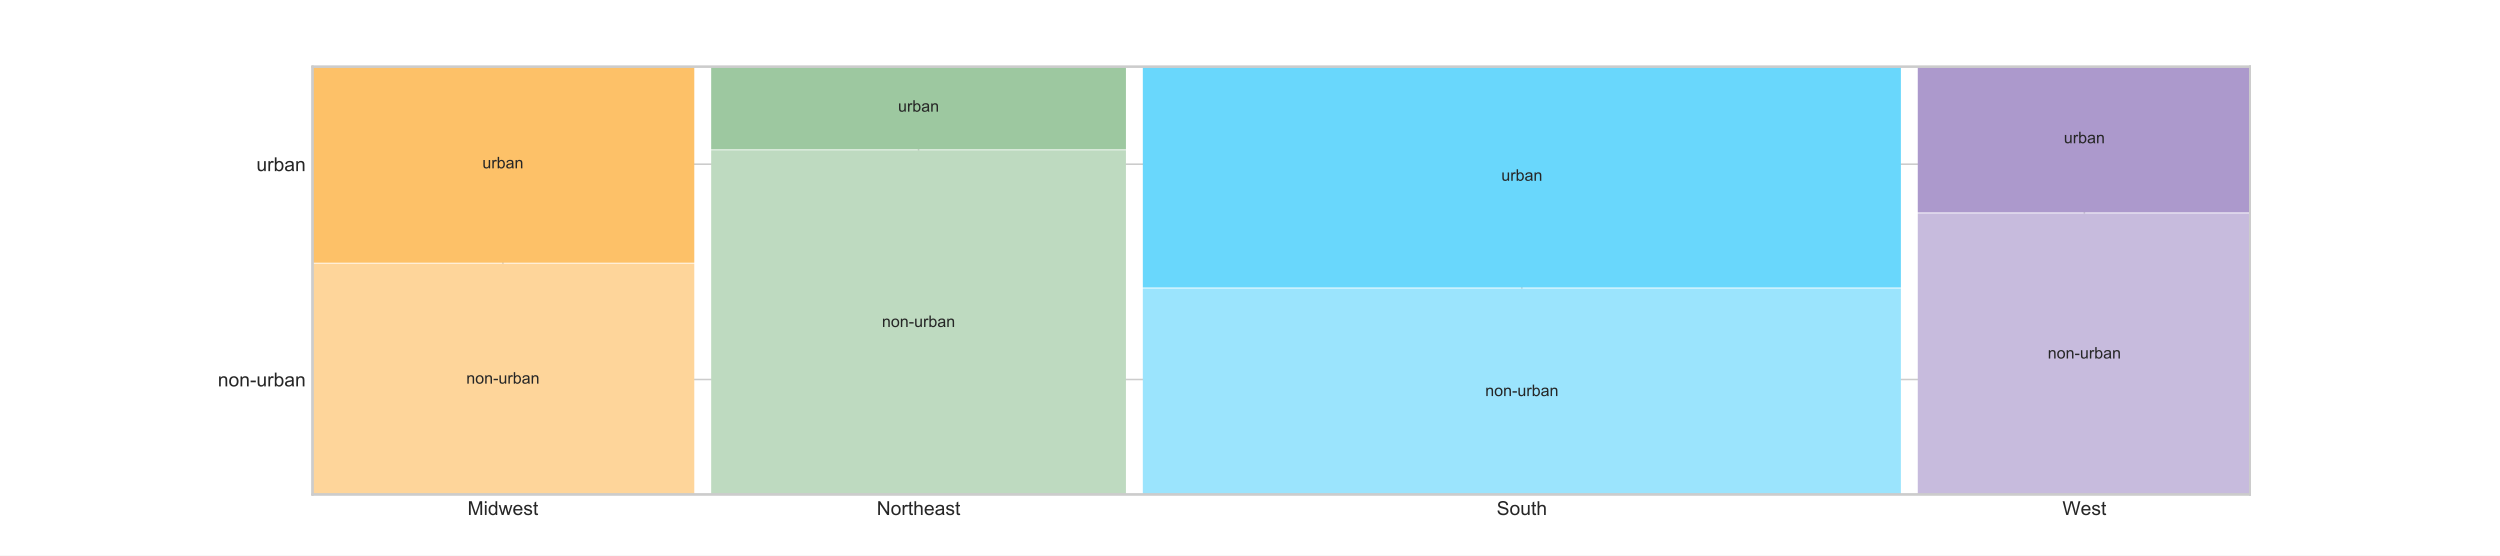
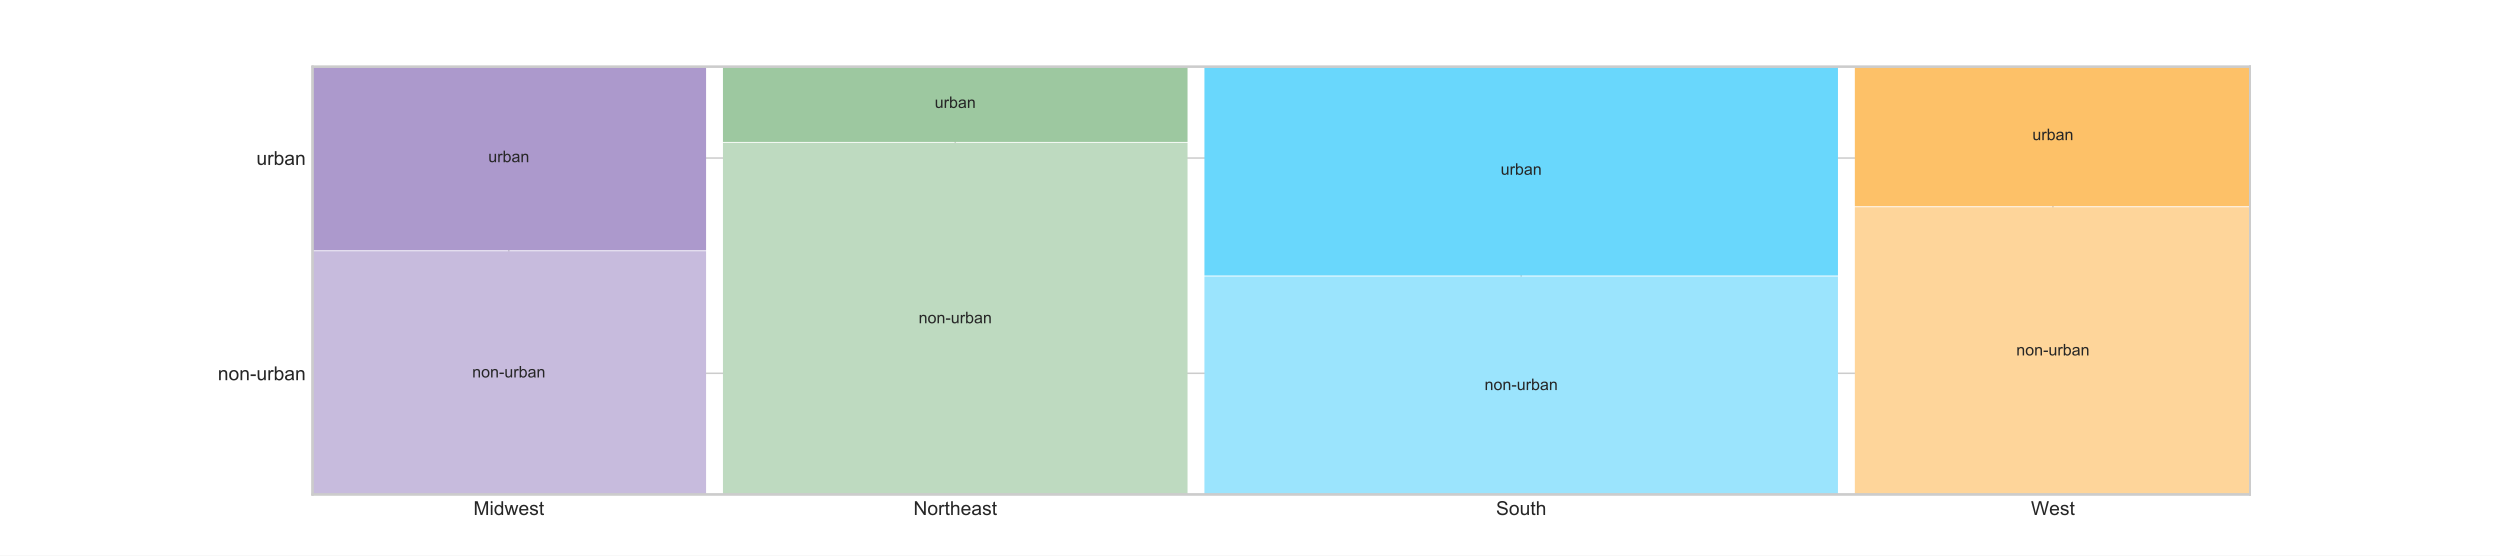
<svg xmlns="http://www.w3.org/2000/svg" xmlns:xlink="http://www.w3.org/1999/xlink" height="288pt" version="1.1" viewBox="0 0 1296 288" width="1296pt">
  <defs>
    <style type="text/css">
- *{stroke-linecap:butt;stroke-linejoin:round;white-space:pre;}
+ *{stroke-linecap:butt;stroke-linejoin:round;}
  </style>
  </defs>
  <g id="figure_1">
    <g id="patch_1">
      <path d="M 0 288  L 1296 288  L 1296 0  L 0 0  z " style="fill:#ffffff;" />
    </g>
    <g id="axes_1">
      <g id="patch_2">
        <path d="M 162 256.32  L 1166.4 256.32  L 1166.4 34.56  L 162 34.56  z " style="fill:#ffffff;" />
      </g>
      <g id="matplotlib.axis_1">
        <g id="xtick_1">
          <g id="line2d_1">
-             <path clip-path="url(#p02ec2f08fc)" d="M 260.708 256.32  L 260.708 34.56  " style="fill:none;stroke:#cccccc;stroke-linecap:round;stroke-width:0.8;" />
+             <path clip-path="url(#p0682a40728)" d="M 263.764 256.32  L 263.764 34.56  " style="fill:none;stroke:#cccccc;stroke-linecap:round;stroke-width:0.8;" />
          </g>
          <g id="line2d_2" />
          <g id="text_1">
            <defs>
              <path d="M 7.422 0  L 7.422 71.578  L 21.688 71.578  L 38.625 20.906  Q 40.969 13.812 42.047 10.297  Q 43.266 14.203 45.844 21.781  L 62.984 71.578  L 75.734 71.578  L 75.734 0  L 66.609 0  L 66.609 59.906  L 45.797 0  L 37.25 0  L 16.547 60.938  L 16.547 0  z " id="ArialMT-77" />
              <path d="M 6.641 61.469  L 6.641 71.578  L 15.438 71.578  L 15.438 61.469  z M 6.641 0  L 6.641 51.859  L 15.438 51.859  L 15.438 0  z " id="ArialMT-105" />
              <path d="M 40.234 0  L 40.234 6.547  Q 35.297 -1.172 25.734 -1.172  Q 19.531 -1.172 14.328 2.25  Q 9.125 5.672 6.266 11.797  Q 3.422 17.922 3.422 25.875  Q 3.422 33.641 6 39.969  Q 8.594 46.297 13.766 49.656  Q 18.953 53.031 25.344 53.031  Q 30.031 53.031 33.688 51.047  Q 37.359 49.078 39.656 45.906  L 39.656 71.578  L 48.391 71.578  L 48.391 0  z M 12.453 25.875  Q 12.453 15.922 16.641 10.984  Q 20.844 6.062 26.562 6.062  Q 32.328 6.062 36.344 10.766  Q 40.375 15.484 40.375 25.141  Q 40.375 35.797 36.266 40.766  Q 32.172 45.75 26.172 45.75  Q 20.312 45.75 16.375 40.969  Q 12.453 36.188 12.453 25.875  z " id="ArialMT-100" />
              <path d="M 16.156 0  L 0.297 51.859  L 9.375 51.859  L 17.625 21.922  L 20.703 10.797  Q 20.906 11.625 23.391 21.484  L 31.641 51.859  L 40.672 51.859  L 48.438 21.781  L 51.031 11.859  L 54 21.875  L 62.891 51.859  L 71.438 51.859  L 55.219 0  L 46.094 0  L 37.844 31.062  L 35.844 39.891  L 25.344 0  z " id="ArialMT-119" />
              <path d="M 42.094 16.703  L 51.172 15.578  Q 49.031 7.625 43.219 3.219  Q 37.406 -1.172 28.375 -1.172  Q 17 -1.172 10.328 5.828  Q 3.656 12.844 3.656 25.484  Q 3.656 38.578 10.391 45.797  Q 17.141 53.031 27.875 53.031  Q 38.281 53.031 44.875 45.953  Q 51.469 38.875 51.469 26.031  Q 51.469 25.25 51.422 23.688  L 12.75 23.688  Q 13.234 15.141 17.578 10.594  Q 21.922 6.062 28.422 6.062  Q 33.25 6.062 36.672 8.594  Q 40.094 11.141 42.094 16.703  z M 13.234 30.906  L 42.188 30.906  Q 41.609 37.453 38.875 40.719  Q 34.672 45.797 27.984 45.797  Q 21.922 45.797 17.797 41.75  Q 13.672 37.703 13.234 30.906  z " id="ArialMT-101" />
              <path d="M 3.078 15.484  L 11.766 16.844  Q 12.5 11.625 15.844 8.844  Q 19.188 6.062 25.203 6.062  Q 31.25 6.062 34.172 8.516  Q 37.109 10.984 37.109 14.312  Q 37.109 17.281 34.516 19  Q 32.719 20.172 25.531 21.969  Q 15.875 24.422 12.141 26.203  Q 8.406 27.984 6.469 31.125  Q 4.547 34.281 4.547 38.094  Q 4.547 41.547 6.125 44.5  Q 7.719 47.469 10.453 49.422  Q 12.5 50.922 16.031 51.969  Q 19.578 53.031 23.641 53.031  Q 29.734 53.031 34.344 51.266  Q 38.969 49.516 41.156 46.5  Q 43.359 43.5 44.188 38.484  L 35.594 37.312  Q 35.016 41.312 32.203 43.547  Q 29.391 45.797 24.266 45.797  Q 18.219 45.797 15.625 43.797  Q 13.031 41.797 13.031 39.109  Q 13.031 37.406 14.109 36.031  Q 15.188 34.625 17.484 33.688  Q 18.797 33.203 25.25 31.453  Q 34.578 28.953 38.25 27.359  Q 41.938 25.781 44.031 22.75  Q 46.141 19.734 46.141 15.234  Q 46.141 10.844 43.578 6.953  Q 41.016 3.078 36.172 0.953  Q 31.344 -1.172 25.25 -1.172  Q 15.141 -1.172 9.844 3.031  Q 4.547 7.234 3.078 15.484  z " id="ArialMT-115" />
              <path d="M 25.781 7.859  L 27.047 0.094  Q 23.344 -0.688 20.406 -0.688  Q 15.625 -0.688 12.984 0.828  Q 10.359 2.344 9.281 4.812  Q 8.203 7.281 8.203 15.188  L 8.203 45.016  L 1.766 45.016  L 1.766 51.859  L 8.203 51.859  L 8.203 64.703  L 16.938 69.969  L 16.938 51.859  L 25.781 51.859  L 25.781 45.016  L 16.938 45.016  L 16.938 14.703  Q 16.938 10.938 17.406 9.859  Q 17.875 8.797 18.922 8.156  Q 19.969 7.516 21.922 7.516  Q 23.391 7.516 25.781 7.859  z " id="ArialMT-116" />
            </defs>
-             <g style="fill:#262626;" transform="translate(242.3708 266.9778)scale(0.1 -0.1)">
+             <g style="fill:#262626;" transform="translate(245.4271 266.9778)scale(0.1 -0.1)">
              <use xlink:href="#ArialMT-77" />
              <use x="83.301" xlink:href="#ArialMT-105" />
              <use x="105.518" xlink:href="#ArialMT-100" />
              <use x="161.133" xlink:href="#ArialMT-119" />
              <use x="233.35" xlink:href="#ArialMT-101" />
              <use x="288.965" xlink:href="#ArialMT-115" />
              <use x="338.965" xlink:href="#ArialMT-116" />
            </g>
          </g>
        </g>
        <g id="xtick_2">
          <g id="line2d_3">
-             <path clip-path="url(#p02ec2f08fc)" d="M 476.177 256.32  L 476.177 34.56  " style="fill:none;stroke:#cccccc;stroke-linecap:round;stroke-width:0.8;" />
+             <path clip-path="url(#p0682a40728)" d="M 495.2 256.32  L 495.2 34.56  " style="fill:none;stroke:#cccccc;stroke-linecap:round;stroke-width:0.8;" />
          </g>
          <g id="line2d_4" />
          <g id="text_2">
            <defs>
              <path d="M 7.625 0  L 7.625 71.578  L 17.328 71.578  L 54.938 15.375  L 54.938 71.578  L 64.016 71.578  L 64.016 0  L 54.297 0  L 16.703 56.25  L 16.703 0  z " id="ArialMT-78" />
              <path d="M 3.328 25.922  Q 3.328 40.328 11.328 47.266  Q 18.016 53.031 27.641 53.031  Q 38.328 53.031 45.109 46.016  Q 51.906 39.016 51.906 26.656  Q 51.906 16.656 48.906 10.906  Q 45.906 5.172 40.156 2  Q 34.422 -1.172 27.641 -1.172  Q 16.75 -1.172 10.031 5.812  Q 3.328 12.797 3.328 25.922  z M 12.359 25.922  Q 12.359 15.969 16.703 11.016  Q 21.047 6.062 27.641 6.062  Q 34.188 6.062 38.531 11.031  Q 42.875 16.016 42.875 26.219  Q 42.875 35.844 38.5 40.797  Q 34.125 45.75 27.641 45.75  Q 21.047 45.75 16.703 40.812  Q 12.359 35.891 12.359 25.922  z " id="ArialMT-111" />
              <path d="M 6.5 0  L 6.5 51.859  L 14.406 51.859  L 14.406 44  Q 17.438 49.516 20 51.266  Q 22.562 53.031 25.641 53.031  Q 30.078 53.031 34.672 50.203  L 31.641 42.047  Q 28.422 43.953 25.203 43.953  Q 22.312 43.953 20.016 42.219  Q 17.719 40.484 16.75 37.406  Q 15.281 32.719 15.281 27.156  L 15.281 0  z " id="ArialMT-114" />
              <path d="M 6.594 0  L 6.594 71.578  L 15.375 71.578  L 15.375 45.906  Q 21.531 53.031 30.906 53.031  Q 36.672 53.031 40.922 50.75  Q 45.172 48.484 47 44.484  Q 48.828 40.484 48.828 32.859  L 48.828 0  L 40.047 0  L 40.047 32.859  Q 40.047 39.453 37.188 42.453  Q 34.328 45.453 29.109 45.453  Q 25.203 45.453 21.75 43.422  Q 18.312 41.406 16.844 37.938  Q 15.375 34.469 15.375 28.375  L 15.375 0  z " id="ArialMT-104" />
              <path d="M 40.438 6.391  Q 35.547 2.25 31.031 0.531  Q 26.516 -1.172 21.344 -1.172  Q 12.797 -1.172 8.203 3  Q 3.609 7.172 3.609 13.672  Q 3.609 17.484 5.344 20.625  Q 7.078 23.781 9.891 25.688  Q 12.703 27.594 16.219 28.562  Q 18.797 29.25 24.031 29.891  Q 34.672 31.156 39.703 32.906  Q 39.75 34.719 39.75 35.203  Q 39.75 40.578 37.25 42.781  Q 33.891 45.75 27.25 45.75  Q 21.047 45.75 18.094 43.578  Q 15.141 41.406 13.719 35.891  L 5.125 37.062  Q 6.297 42.578 8.984 45.969  Q 11.672 49.359 16.75 51.188  Q 21.828 53.031 28.516 53.031  Q 35.156 53.031 39.297 51.469  Q 43.453 49.906 45.406 47.531  Q 47.359 45.172 48.141 41.547  Q 48.578 39.312 48.578 33.453  L 48.578 21.734  Q 48.578 9.469 49.141 6.219  Q 49.703 2.984 51.375 0  L 42.188 0  Q 40.828 2.734 40.438 6.391  z M 39.703 26.031  Q 34.906 24.078 25.344 22.703  Q 19.922 21.922 17.672 20.938  Q 15.438 19.969 14.203 18.094  Q 12.984 16.219 12.984 13.922  Q 12.984 10.406 15.641 8.062  Q 18.312 5.719 23.438 5.719  Q 28.516 5.719 32.469 7.938  Q 36.422 10.156 38.281 14.016  Q 39.703 17 39.703 22.797  z " id="ArialMT-97" />
            </defs>
-             <g style="fill:#262626;" transform="translate(454.5015 266.9778)scale(0.1 -0.1)">
+             <g style="fill:#262626;" transform="translate(473.5242 266.9778)scale(0.1 -0.1)">
              <use xlink:href="#ArialMT-78" />
              <use x="72.217" xlink:href="#ArialMT-111" />
              <use x="127.832" xlink:href="#ArialMT-114" />
              <use x="161.133" xlink:href="#ArialMT-116" />
              <use x="188.916" xlink:href="#ArialMT-104" />
              <use x="244.531" xlink:href="#ArialMT-101" />
              <use x="300.146" xlink:href="#ArialMT-97" />
              <use x="355.762" xlink:href="#ArialMT-115" />
              <use x="405.762" xlink:href="#ArialMT-116" />
            </g>
          </g>
        </g>
        <g id="xtick_3">
          <g id="line2d_5">
-             <path clip-path="url(#p02ec2f08fc)" d="M 788.931 256.32  L 788.931 34.56  " style="fill:none;stroke:#cccccc;stroke-linecap:round;stroke-width:0.8;" />
+             <path clip-path="url(#p0682a40728)" d="M 788.586 256.32  L 788.586 34.56  " style="fill:none;stroke:#cccccc;stroke-linecap:round;stroke-width:0.8;" />
          </g>
          <g id="line2d_6" />
          <g id="text_3">
            <defs>
              <path d="M 4.5 23  L 13.422 23.781  Q 14.062 18.406 16.375 14.969  Q 18.703 11.531 23.578 9.406  Q 28.469 7.281 34.578 7.281  Q 39.984 7.281 44.141 8.891  Q 48.297 10.5 50.312 13.297  Q 52.344 16.109 52.344 19.438  Q 52.344 22.797 50.391 25.312  Q 48.438 27.828 43.953 29.547  Q 41.062 30.672 31.203 33.031  Q 21.344 35.406 17.391 37.5  Q 12.25 40.188 9.734 44.156  Q 7.234 48.141 7.234 53.078  Q 7.234 58.5 10.297 63.203  Q 13.375 67.922 19.281 70.359  Q 25.203 72.797 32.422 72.797  Q 40.375 72.797 46.453 70.234  Q 52.547 67.672 55.812 62.688  Q 59.078 57.719 59.328 51.422  L 50.25 50.734  Q 49.516 57.516 45.281 60.984  Q 41.062 64.453 32.812 64.453  Q 24.219 64.453 20.281 61.297  Q 16.359 58.156 16.359 53.719  Q 16.359 49.859 19.141 47.359  Q 21.875 44.875 33.422 42.266  Q 44.969 39.656 49.266 37.703  Q 55.516 34.812 58.484 30.391  Q 61.469 25.984 61.469 20.219  Q 61.469 14.5 58.203 9.438  Q 54.938 4.391 48.797 1.578  Q 42.672 -1.219 35.016 -1.219  Q 25.297 -1.219 18.719 1.609  Q 12.156 4.438 8.422 10.125  Q 4.688 15.828 4.5 23  z " id="ArialMT-83" />
              <path d="M 40.578 0  L 40.578 7.625  Q 34.516 -1.172 24.125 -1.172  Q 19.531 -1.172 15.547 0.578  Q 11.578 2.344 9.641 5  Q 7.719 7.672 6.938 11.531  Q 6.391 14.109 6.391 19.734  L 6.391 51.859  L 15.188 51.859  L 15.188 23.094  Q 15.188 16.219 15.719 13.812  Q 16.547 10.359 19.234 8.375  Q 21.922 6.391 25.875 6.391  Q 29.828 6.391 33.297 8.422  Q 36.766 10.453 38.203 13.938  Q 39.656 17.438 39.656 24.078  L 39.656 51.859  L 48.438 51.859  L 48.438 0  z " id="ArialMT-117" />
            </defs>
-             <g style="fill:#262626;" transform="translate(775.8656 266.9778)scale(0.1 -0.1)">
+             <g style="fill:#262626;" transform="translate(775.5206 266.9778)scale(0.1 -0.1)">
              <use xlink:href="#ArialMT-83" />
              <use x="66.699" xlink:href="#ArialMT-111" />
              <use x="122.314" xlink:href="#ArialMT-117" />
              <use x="177.93" xlink:href="#ArialMT-116" />
              <use x="205.713" xlink:href="#ArialMT-104" />
            </g>
          </g>
        </g>
        <g id="xtick_4">
          <g id="line2d_7">
-             <path clip-path="url(#p02ec2f08fc)" d="M 1080.537 256.32  L 1080.537 34.56  " style="fill:none;stroke:#cccccc;stroke-linecap:round;stroke-width:0.8;" />
+             <path clip-path="url(#p0682a40728)" d="M 1064.226 256.32  L 1064.226 34.56  " style="fill:none;stroke:#cccccc;stroke-linecap:round;stroke-width:0.8;" />
          </g>
          <g id="line2d_8" />
          <g id="text_4">
            <defs>
              <path d="M 20.219 0  L 1.219 71.578  L 10.938 71.578  L 21.828 24.656  Q 23.578 17.281 24.859 10.016  Q 27.594 21.484 28.078 23.25  L 41.703 71.578  L 53.125 71.578  L 63.375 35.359  Q 67.234 21.875 68.953 10.016  Q 70.312 16.797 72.516 25.594  L 83.734 71.578  L 93.266 71.578  L 73.641 0  L 64.5 0  L 49.422 54.547  Q 47.516 61.375 47.172 62.938  Q 46.047 58.016 45.062 54.547  L 29.891 0  z " id="ArialMT-87" />
            </defs>
-             <g style="fill:#262626;" transform="translate(1069.149 266.9778)scale(0.1 -0.1)">
+             <g style="fill:#262626;" transform="translate(1052.837 266.9778)scale(0.1 -0.1)">
              <use xlink:href="#ArialMT-87" />
              <use x="94.369" xlink:href="#ArialMT-101" />
              <use x="149.984" xlink:href="#ArialMT-115" />
              <use x="199.984" xlink:href="#ArialMT-116" />
            </g>
          </g>
        </g>
      </g>
      <g id="matplotlib.axis_2">
        <g id="ytick_1">
          <g id="line2d_9">
-             <path clip-path="url(#p02ec2f08fc)" d="M 162 196.737  L 1166.4 196.737  " style="fill:none;stroke:#cccccc;stroke-linecap:round;stroke-width:0.8;" />
+             <path clip-path="url(#p0682a40728)" d="M 162 193.528  L 1166.4 193.528  " style="fill:none;stroke:#cccccc;stroke-linecap:round;stroke-width:0.8;" />
          </g>
          <g id="line2d_10" />
          <g id="text_5">
            <defs>
              <path d="M 6.594 0  L 6.594 51.859  L 14.5 51.859  L 14.5 44.484  Q 20.219 53.031 31 53.031  Q 35.688 53.031 39.625 51.344  Q 43.562 49.656 45.516 46.922  Q 47.469 44.188 48.25 40.438  Q 48.734 37.984 48.734 31.891  L 48.734 0  L 39.938 0  L 39.938 31.547  Q 39.938 36.922 38.906 39.578  Q 37.891 42.234 35.281 43.812  Q 32.672 45.406 29.156 45.406  Q 23.531 45.406 19.453 41.844  Q 15.375 38.281 15.375 28.328  L 15.375 0  z " id="ArialMT-110" />
              <path d="M 3.172 21.484  L 3.172 30.328  L 30.172 30.328  L 30.172 21.484  z " id="ArialMT-45" />
              <path d="M 14.703 0  L 6.547 0  L 6.547 71.578  L 15.328 71.578  L 15.328 46.047  Q 20.906 53.031 29.547 53.031  Q 34.328 53.031 38.594 51.094  Q 42.875 49.172 45.625 45.672  Q 48.391 42.188 49.953 37.25  Q 51.516 32.328 51.516 26.703  Q 51.516 13.375 44.922 6.094  Q 38.328 -1.172 29.109 -1.172  Q 19.922 -1.172 14.703 6.5  z M 14.594 26.312  Q 14.594 17 17.141 12.844  Q 21.297 6.062 28.375 6.062  Q 34.125 6.062 38.328 11.062  Q 42.531 16.062 42.531 25.984  Q 42.531 36.141 38.5 40.969  Q 34.469 45.797 28.766 45.797  Q 23 45.797 18.797 40.797  Q 14.594 35.797 14.594 26.312  z " id="ArialMT-98" />
            </defs>
-             <g style="fill:#262626;" transform="translate(112.9141 200.3162)scale(0.1 -0.1)">
+             <g style="fill:#262626;" transform="translate(112.9141 197.1068)scale(0.1 -0.1)">
              <use xlink:href="#ArialMT-110" />
              <use x="55.615" xlink:href="#ArialMT-111" />
              <use x="111.23" xlink:href="#ArialMT-110" />
              <use x="166.846" xlink:href="#ArialMT-45" />
              <use x="200.146" xlink:href="#ArialMT-117" />
              <use x="255.762" xlink:href="#ArialMT-114" />
              <use x="289.062" xlink:href="#ArialMT-98" />
              <use x="344.678" xlink:href="#ArialMT-97" />
              <use x="400.293" xlink:href="#ArialMT-110" />
            </g>
          </g>
        </g>
        <g id="ytick_2">
          <g id="line2d_11">
-             <path clip-path="url(#p02ec2f08fc)" d="M 162 85.123  L 1166.4 85.123  " style="fill:none;stroke:#cccccc;stroke-linecap:round;stroke-width:0.8;" />
+             <path clip-path="url(#p0682a40728)" d="M 162 81.914  L 1166.4 81.914  " style="fill:none;stroke:#cccccc;stroke-linecap:round;stroke-width:0.8;" />
          </g>
          <g id="line2d_12" />
          <g id="text_6">
-             <g style="fill:#262626;" transform="translate(132.9266 88.70193)scale(0.1 -0.1)">
+             <g style="fill:#262626;" transform="translate(132.9266 85.49251)scale(0.1 -0.1)">
              <use xlink:href="#ArialMT-117" />
              <use x="55.615" xlink:href="#ArialMT-114" />
              <use x="88.916" xlink:href="#ArialMT-98" />
              <use x="144.531" xlink:href="#ArialMT-97" />
              <use x="200.146" xlink:href="#ArialMT-110" />
            </g>
          </g>
        </g>
      </g>
      <g id="patch_3">
-         <path clip-path="url(#p02ec2f08fc)" d="M 162 256.32  L 359.415 256.32  L 359.415 137.155  L 162 137.155  z " style="fill:#fed59a;stroke:#fed59a;stroke-linejoin:miter;" />
+         <path clip-path="url(#p0682a40728)" d="M 162 256.32  L 365.528 256.32  L 365.528 130.736  L 162 130.736  z " style="fill:#c7bbdd;stroke:#c7bbdd;stroke-linejoin:miter;" />
      </g>
      <g id="patch_4">
-         <path clip-path="url(#p02ec2f08fc)" d="M 162 135.686  L 359.415 135.686  L 359.415 34.56  L 162 34.56  z " style="fill:#fdc168;stroke:#fdc168;stroke-linejoin:miter;" />
+         <path clip-path="url(#p0682a40728)" d="M 162 129.267  L 365.528 129.267  L 365.528 34.56  L 162 34.56  z " style="fill:#ac99cc;stroke:#ac99cc;stroke-linejoin:miter;" />
      </g>
      <g id="patch_5">
-         <path clip-path="url(#p02ec2f08fc)" d="M 369.167 256.32  L 583.188 256.32  L 583.188 78.412  L 369.167 78.412  z " style="fill:#bedac0;stroke:#bedac0;stroke-linejoin:miter;" />
+         <path clip-path="url(#p0682a40728)" d="M 375.279 256.32  L 615.121 256.32  L 615.121 74.531  L 375.279 74.531  z " style="fill:#bedac0;stroke:#bedac0;stroke-linejoin:miter;" />
      </g>
      <g id="patch_6">
-         <path clip-path="url(#p02ec2f08fc)" d="M 369.167 76.944  L 583.188 76.944  L 583.188 34.56  L 369.167 34.56  z " style="fill:#9dc8a0;stroke:#9dc8a0;stroke-linejoin:miter;" />
+         <path clip-path="url(#p0682a40728)" d="M 375.279 73.062  L 615.121 73.062  L 615.121 34.56  L 375.279 34.56  z " style="fill:#9dc8a0;stroke:#9dc8a0;stroke-linejoin:miter;" />
      </g>
      <g id="patch_7">
-         <path clip-path="url(#p02ec2f08fc)" d="M 592.94 256.32  L 984.923 256.32  L 984.923 150.041  L 592.94 150.041  z " style="fill:#9be4fd;stroke:#9be4fd;stroke-linejoin:miter;" />
+         <path clip-path="url(#p0682a40728)" d="M 624.872 256.32  L 952.3 256.32  L 952.3 143.804  L 624.872 143.804  z " style="fill:#9be4fd;stroke:#9be4fd;stroke-linejoin:miter;" />
      </g>
      <g id="patch_8">
-         <path clip-path="url(#p02ec2f08fc)" d="M 592.94 148.572  L 984.923 148.572  L 984.923 34.56  L 592.94 34.56  z " style="fill:#69d7fc;stroke:#69d7fc;stroke-linejoin:miter;" />
+         <path clip-path="url(#p0682a40728)" d="M 624.872 142.335  L 952.3 142.335  L 952.3 34.56  L 624.872 34.56  z " style="fill:#69d7fc;stroke:#69d7fc;stroke-linejoin:miter;" />
      </g>
      <g id="patch_9">
-         <path clip-path="url(#p02ec2f08fc)" d="M 994.674 256.32  L 1166.4 256.32  L 1166.4 111.111  L 994.674 111.111  z " style="fill:#c7bbdd;stroke:#c7bbdd;stroke-linejoin:miter;" />
+         <path clip-path="url(#p0682a40728)" d="M 962.051 256.32  L 1166.4 256.32  L 1166.4 107.896  L 962.051 107.896  z " style="fill:#fed59a;stroke:#fed59a;stroke-linejoin:miter;" />
      </g>
      <g id="patch_10">
-         <path clip-path="url(#p02ec2f08fc)" d="M 994.674 109.643  L 1166.4 109.643  L 1166.4 34.56  L 994.674 34.56  z " style="fill:#ac99cc;stroke:#ac99cc;stroke-linejoin:miter;" />
+         <path clip-path="url(#p0682a40728)" d="M 962.051 106.428  L 1166.4 106.428  L 1166.4 34.56  L 962.051 34.56  z " style="fill:#fdc168;stroke:#fdc168;stroke-linejoin:miter;" />
      </g>
      <g id="patch_11">
        <path d="M 162 256.32  L 162 34.56  " style="fill:none;stroke:#cccccc;stroke-linecap:square;stroke-linejoin:miter;" />
      </g>
      <g id="patch_12">
        <path d="M 1166.4 256.32  L 1166.4 34.56  " style="fill:none;stroke:#cccccc;stroke-linecap:square;stroke-linejoin:miter;" />
      </g>
      <g id="patch_13">
        <path d="M 162 256.32  L 1166.4 256.32  " style="fill:none;stroke:#cccccc;stroke-linecap:square;stroke-linejoin:miter;" />
      </g>
      <g id="patch_14">
        <path d="M 162 34.56  L 1166.4 34.56  " style="fill:none;stroke:#cccccc;stroke-linecap:square;stroke-linejoin:miter;" />
      </g>
      <g id="text_7">
-         <g style="fill:#262626;" transform="translate(241.721 198.8908)scale(0.0833 -0.0833)">
+         <g style="fill:#262626;" transform="translate(244.7772 195.6813)scale(0.0833 -0.0833)">
          <use xlink:href="#ArialMT-110" />
          <use x="55.615" xlink:href="#ArialMT-111" />
          <use x="111.23" xlink:href="#ArialMT-110" />
          <use x="166.846" xlink:href="#ArialMT-45" />
          <use x="200.146" xlink:href="#ArialMT-117" />
          <use x="255.762" xlink:href="#ArialMT-114" />
          <use x="289.062" xlink:href="#ArialMT-98" />
          <use x="344.678" xlink:href="#ArialMT-97" />
          <use x="400.293" xlink:href="#ArialMT-110" />
        </g>
      </g>
      <g id="text_8">
-         <g style="fill:#262626;" transform="translate(250.0562 87.27645)scale(0.0833 -0.0833)">
+         <g style="fill:#262626;" transform="translate(253.1124 84.06704)scale(0.0833 -0.0833)">
          <use xlink:href="#ArialMT-117" />
          <use x="55.615" xlink:href="#ArialMT-114" />
          <use x="88.916" xlink:href="#ArialMT-98" />
          <use x="144.531" xlink:href="#ArialMT-97" />
          <use x="200.146" xlink:href="#ArialMT-110" />
        </g>
      </g>
      <g id="text_9">
-         <g style="fill:#262626;" transform="translate(457.1908 169.5197)scale(0.0833 -0.0833)">
+         <g style="fill:#262626;" transform="translate(476.2135 167.5788)scale(0.0833 -0.0833)">
          <use xlink:href="#ArialMT-110" />
          <use x="55.615" xlink:href="#ArialMT-111" />
          <use x="111.23" xlink:href="#ArialMT-110" />
          <use x="166.846" xlink:href="#ArialMT-45" />
          <use x="200.146" xlink:href="#ArialMT-117" />
          <use x="255.762" xlink:href="#ArialMT-114" />
          <use x="289.062" xlink:href="#ArialMT-98" />
          <use x="344.678" xlink:href="#ArialMT-97" />
          <use x="400.293" xlink:href="#ArialMT-110" />
        </g>
      </g>
      <g id="text_10">
-         <g style="fill:#262626;" transform="translate(465.526 57.90536)scale(0.0833 -0.0833)">
+         <g style="fill:#262626;" transform="translate(484.5487 55.96448)scale(0.0833 -0.0833)">
          <use xlink:href="#ArialMT-117" />
          <use x="55.615" xlink:href="#ArialMT-114" />
          <use x="88.916" xlink:href="#ArialMT-98" />
          <use x="144.531" xlink:href="#ArialMT-97" />
          <use x="200.146" xlink:href="#ArialMT-110" />
        </g>
      </g>
      <g id="text_11">
-         <g style="fill:#262626;" transform="translate(769.9447 205.3338)scale(0.0833 -0.0833)">
+         <g style="fill:#262626;" transform="translate(769.5997 202.2152)scale(0.0833 -0.0833)">
          <use xlink:href="#ArialMT-110" />
          <use x="55.615" xlink:href="#ArialMT-111" />
          <use x="111.23" xlink:href="#ArialMT-110" />
          <use x="166.846" xlink:href="#ArialMT-45" />
          <use x="200.146" xlink:href="#ArialMT-117" />
          <use x="255.762" xlink:href="#ArialMT-114" />
          <use x="289.062" xlink:href="#ArialMT-98" />
          <use x="344.678" xlink:href="#ArialMT-97" />
          <use x="400.293" xlink:href="#ArialMT-110" />
        </g>
      </g>
      <g id="text_12">
-         <g style="fill:#262626;" transform="translate(778.2799 93.7195)scale(0.0833 -0.0833)">
+         <g style="fill:#262626;" transform="translate(777.9349 90.60091)scale(0.0833 -0.0833)">
          <use xlink:href="#ArialMT-117" />
          <use x="55.615" xlink:href="#ArialMT-114" />
          <use x="88.916" xlink:href="#ArialMT-98" />
          <use x="144.531" xlink:href="#ArialMT-97" />
          <use x="200.146" xlink:href="#ArialMT-110" />
        </g>
      </g>
      <g id="text_13">
-         <g style="fill:#262626;" transform="translate(1061.551 185.869)scale(0.0833 -0.0833)">
+         <g style="fill:#262626;" transform="translate(1045.239 184.2616)scale(0.0833 -0.0833)">
          <use xlink:href="#ArialMT-110" />
          <use x="55.615" xlink:href="#ArialMT-111" />
          <use x="111.23" xlink:href="#ArialMT-110" />
          <use x="166.846" xlink:href="#ArialMT-45" />
          <use x="200.146" xlink:href="#ArialMT-117" />
          <use x="255.762" xlink:href="#ArialMT-114" />
          <use x="289.062" xlink:href="#ArialMT-98" />
          <use x="344.678" xlink:href="#ArialMT-97" />
          <use x="400.293" xlink:href="#ArialMT-110" />
        </g>
      </g>
      <g id="text_14">
-         <g style="fill:#262626;" transform="translate(1069.886 74.25471)scale(0.0833 -0.0833)">
+         <g style="fill:#262626;" transform="translate(1053.574 72.64732)scale(0.0833 -0.0833)">
          <use xlink:href="#ArialMT-117" />
          <use x="55.615" xlink:href="#ArialMT-114" />
          <use x="88.916" xlink:href="#ArialMT-98" />
          <use x="144.531" xlink:href="#ArialMT-97" />
          <use x="200.146" xlink:href="#ArialMT-110" />
        </g>
      </g>
    </g>
    <g id="axes_2">
      <g id="matplotlib.axis_3" />
      <g id="patch_15">
        <path d="M 162 256.32  L 162 34.56  " style="fill:none;stroke:#cccccc;stroke-linecap:square;stroke-linejoin:miter;" />
      </g>
      <g id="patch_16">
        <path d="M 1166.4 256.32  L 1166.4 34.56  " style="fill:none;stroke:#cccccc;stroke-linecap:square;stroke-linejoin:miter;" />
      </g>
      <g id="patch_17">
        <path d="M 162 256.32  L 1166.4 256.32  " style="fill:none;stroke:#cccccc;stroke-linecap:square;stroke-linejoin:miter;" />
      </g>
      <g id="patch_18">
        <path d="M 162 34.56  L 1166.4 34.56  " style="fill:none;stroke:#cccccc;stroke-linecap:square;stroke-linejoin:miter;" />
      </g>
    </g>
    <g id="axes_3">
      <g id="matplotlib.axis_4" />
      <g id="patch_19">
        <path d="M 162 256.32  L 162 34.56  " style="fill:none;stroke:#cccccc;stroke-linecap:square;stroke-linejoin:miter;" />
      </g>
      <g id="patch_20">
        <path d="M 1166.4 256.32  L 1166.4 34.56  " style="fill:none;stroke:#cccccc;stroke-linecap:square;stroke-linejoin:miter;" />
      </g>
      <g id="patch_21">
        <path d="M 162 256.32  L 1166.4 256.32  " style="fill:none;stroke:#cccccc;stroke-linecap:square;stroke-linejoin:miter;" />
      </g>
      <g id="patch_22">
        <path d="M 162 34.56  L 1166.4 34.56  " style="fill:none;stroke:#cccccc;stroke-linecap:square;stroke-linejoin:miter;" />
      </g>
    </g>
  </g>
  <defs>
-     <clipPath id="p02ec2f08fc">
+     <clipPath id="p0682a40728">
      <rect height="221.76" width="1004.4" x="162" y="34.56" />
    </clipPath>
  </defs>
</svg>
